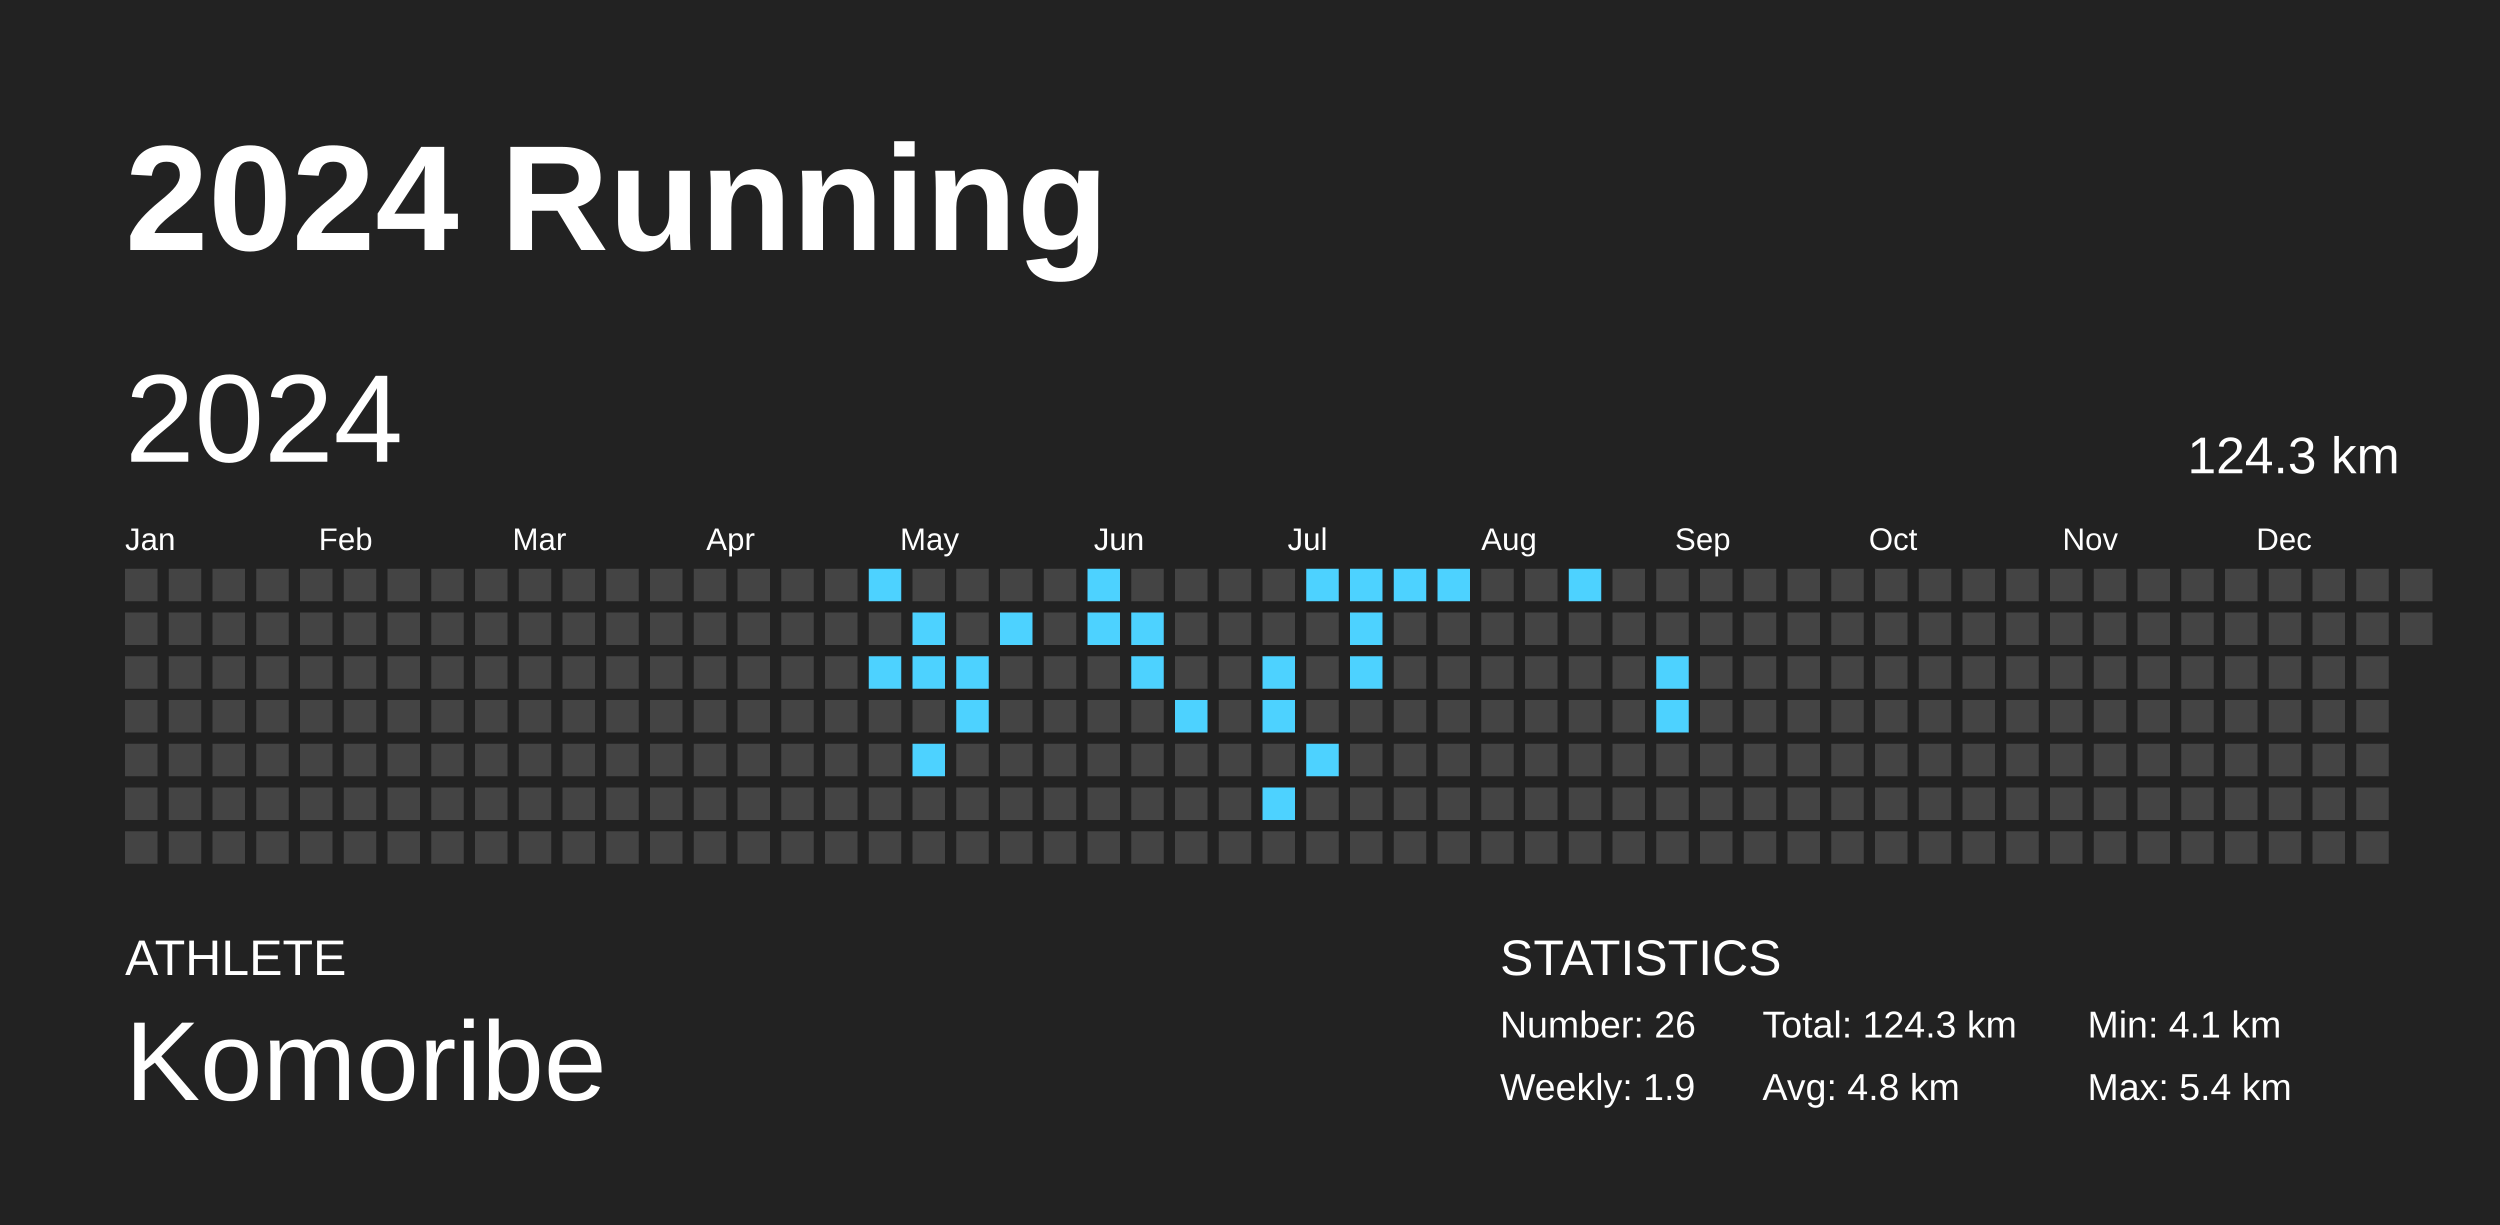
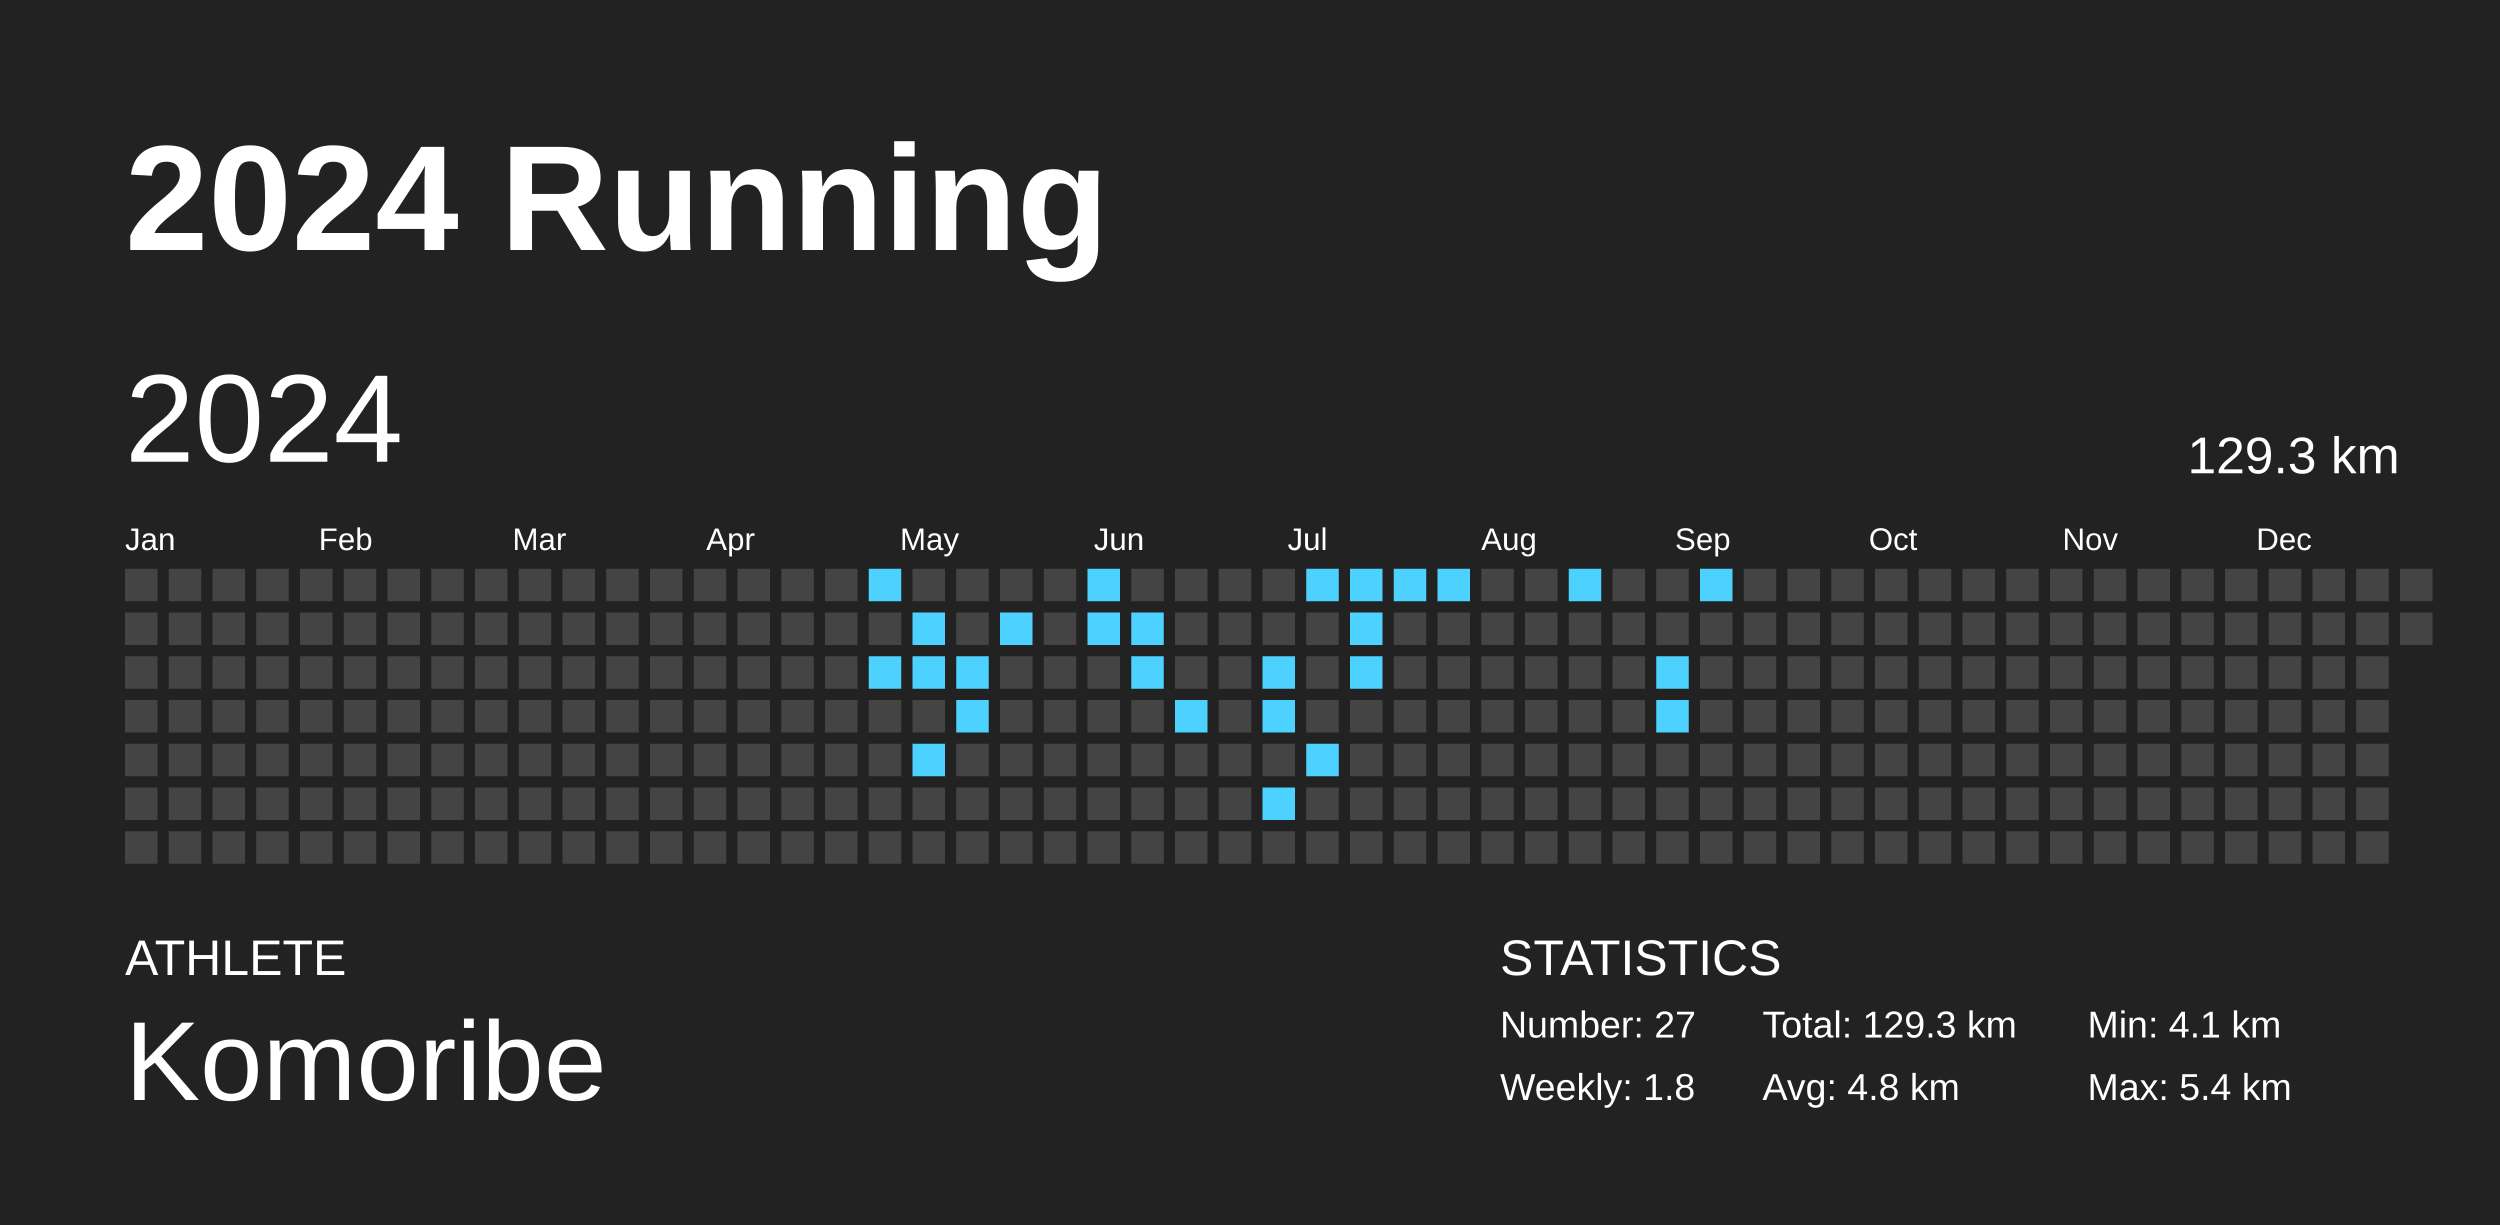
<svg xmlns="http://www.w3.org/2000/svg" baseProfile="full" height="98mm" version="1.1" viewBox="0,0,200,98" width="200mm">
  <defs />
  <rect fill="#222222" height="98" width="200" x="0" y="0" />
  <text fill="#FFFFFF" style="font-size:12px; font-family:Arial; font-weight:bold;" x="10" y="20">2024 Running</text>
  <text fill="#FFFFFF" style="font-size:4px; font-family:Arial" x="10" y="78">ATHLETE</text>
  <text fill="#FFFFFF" style="font-size:9px; font-family:Arial" x="10" y="88">Komoribe</text>
  <text fill="#FFFFFF" style="font-size:4px; font-family:Arial" x="120" y="78">STATISTICS</text>
-   <text fill="#FFFFFF" style="font-size:3px; font-family:Arial" x="120" y="83">Number: 26</text>
-   <text fill="#FFFFFF" style="font-size:3px; font-family:Arial" x="120" y="88">Weekly: 1.9</text>
-   <text fill="#FFFFFF" style="font-size:3px; font-family:Arial" x="141" y="83">Total: 124.3 km</text>
+   <text fill="#FFFFFF" style="font-size:3px; font-family:Arial" x="120" y="83">Number: 27</text>
+   <text fill="#FFFFFF" style="font-size:3px; font-family:Arial" x="120" y="88">Weekly: 1.8</text>
+   <text fill="#FFFFFF" style="font-size:3px; font-family:Arial" x="141" y="83">Total: 129.3 km</text>
  <text fill="#FFFFFF" style="font-size:3px; font-family:Arial" x="141" y="88">Avg: 4.8 km</text>
  <text fill="#FFFFFF" style="font-size:3px; font-family:Arial" x="167" y="83">Min: 4.1 km</text>
  <text fill="#FFFFFF" style="font-size:3px; font-family:Arial" x="167" y="88">Max: 5.4 km</text>
  <text dominant-baseline="hanging" fill="#FFFFFF" style="font-size:10.0px; font-family:Arial;" x="10" y="30">2024</text>
-   <text dominant-baseline="hanging" fill="#FFFFFF" style="font-size:4.125px; font-family:Arial;" x="175" y="35">124.3 km</text>
+   <text dominant-baseline="hanging" fill="#FFFFFF" style="font-size:4.125px; font-family:Arial;" x="175" y="35">129.3 km</text>
  <text fill="#FFFFFF" style="font-size:2.5px; font-family:Arial" x="10.0" y="44">Jan</text>
  <text fill="#FFFFFF" style="font-size:2.5px; font-family:Arial" x="25.5" y="44">Feb</text>
  <text fill="#FFFFFF" style="font-size:2.5px; font-family:Arial" x="41.0" y="44">Mar</text>
  <text fill="#FFFFFF" style="font-size:2.5px; font-family:Arial" x="56.5" y="44">Apr</text>
  <text fill="#FFFFFF" style="font-size:2.5px; font-family:Arial" x="72.0" y="44">May</text>
  <text fill="#FFFFFF" style="font-size:2.5px; font-family:Arial" x="87.5" y="44">Jun</text>
  <text fill="#FFFFFF" style="font-size:2.5px; font-family:Arial" x="103.0" y="44">Jul</text>
  <text fill="#FFFFFF" style="font-size:2.5px; font-family:Arial" x="118.5" y="44">Aug</text>
  <text fill="#FFFFFF" style="font-size:2.5px; font-family:Arial" x="134.0" y="44">Sep</text>
  <text fill="#FFFFFF" style="font-size:2.5px; font-family:Arial" x="149.5" y="44">Oct</text>
  <text fill="#FFFFFF" style="font-size:2.5px; font-family:Arial" x="165.0" y="44">Nov</text>
  <text fill="#FFFFFF" style="font-size:2.5px; font-family:Arial" x="180.5" y="44">Dec</text>
  <rect fill="#444444" height="2.6" width="2.6" x="10.0" y="45.5" />
  <rect fill="#444444" height="2.6" width="2.6" x="10.0" y="49.0" />
  <rect fill="#444444" height="2.6" width="2.6" x="10.0" y="52.5" />
  <rect fill="#444444" height="2.6" width="2.6" x="10.0" y="56.0" />
  <rect fill="#444444" height="2.6" width="2.6" x="10.0" y="59.5" />
  <rect fill="#444444" height="2.6" width="2.6" x="10.0" y="63.0" />
  <rect fill="#444444" height="2.6" width="2.6" x="10.0" y="66.5" />
  <rect fill="#444444" height="2.6" width="2.6" x="13.5" y="45.5" />
  <rect fill="#444444" height="2.6" width="2.6" x="13.5" y="49.0" />
  <rect fill="#444444" height="2.6" width="2.6" x="13.5" y="52.5" />
  <rect fill="#444444" height="2.6" width="2.6" x="13.5" y="56.0" />
  <rect fill="#444444" height="2.6" width="2.6" x="13.5" y="59.5" />
  <rect fill="#444444" height="2.6" width="2.6" x="13.5" y="63.0" />
  <rect fill="#444444" height="2.6" width="2.6" x="13.5" y="66.5" />
  <rect fill="#444444" height="2.6" width="2.6" x="17.0" y="45.5" />
  <rect fill="#444444" height="2.6" width="2.6" x="17.0" y="49.0" />
  <rect fill="#444444" height="2.6" width="2.6" x="17.0" y="52.5" />
  <rect fill="#444444" height="2.6" width="2.6" x="17.0" y="56.0" />
  <rect fill="#444444" height="2.6" width="2.6" x="17.0" y="59.5" />
  <rect fill="#444444" height="2.6" width="2.6" x="17.0" y="63.0" />
  <rect fill="#444444" height="2.6" width="2.6" x="17.0" y="66.5" />
  <rect fill="#444444" height="2.6" width="2.6" x="20.5" y="45.5" />
  <rect fill="#444444" height="2.6" width="2.6" x="20.5" y="49.0" />
  <rect fill="#444444" height="2.6" width="2.6" x="20.5" y="52.5" />
  <rect fill="#444444" height="2.6" width="2.6" x="20.5" y="56.0" />
  <rect fill="#444444" height="2.6" width="2.6" x="20.5" y="59.5" />
  <rect fill="#444444" height="2.6" width="2.6" x="20.5" y="63.0" />
  <rect fill="#444444" height="2.6" width="2.6" x="20.5" y="66.5" />
  <rect fill="#444444" height="2.6" width="2.6" x="24.0" y="45.5" />
  <rect fill="#444444" height="2.6" width="2.6" x="24.0" y="49.0" />
  <rect fill="#444444" height="2.6" width="2.6" x="24.0" y="52.5" />
  <rect fill="#444444" height="2.6" width="2.6" x="24.0" y="56.0" />
  <rect fill="#444444" height="2.6" width="2.6" x="24.0" y="59.5" />
  <rect fill="#444444" height="2.6" width="2.6" x="24.0" y="63.0" />
  <rect fill="#444444" height="2.6" width="2.6" x="24.0" y="66.5" />
  <rect fill="#444444" height="2.6" width="2.6" x="27.5" y="45.5" />
  <rect fill="#444444" height="2.6" width="2.6" x="27.5" y="49.0" />
  <rect fill="#444444" height="2.6" width="2.6" x="27.5" y="52.5" />
  <rect fill="#444444" height="2.6" width="2.6" x="27.5" y="56.0" />
  <rect fill="#444444" height="2.6" width="2.6" x="27.5" y="59.5" />
  <rect fill="#444444" height="2.6" width="2.6" x="27.5" y="63.0" />
  <rect fill="#444444" height="2.6" width="2.6" x="27.5" y="66.5" />
  <rect fill="#444444" height="2.6" width="2.6" x="31.0" y="45.5" />
  <rect fill="#444444" height="2.6" width="2.6" x="31.0" y="49.0" />
  <rect fill="#444444" height="2.6" width="2.6" x="31.0" y="52.5" />
  <rect fill="#444444" height="2.6" width="2.6" x="31.0" y="56.0" />
  <rect fill="#444444" height="2.6" width="2.6" x="31.0" y="59.5" />
  <rect fill="#444444" height="2.6" width="2.6" x="31.0" y="63.0" />
  <rect fill="#444444" height="2.6" width="2.6" x="31.0" y="66.5" />
  <rect fill="#444444" height="2.6" width="2.6" x="34.5" y="45.5" />
  <rect fill="#444444" height="2.6" width="2.6" x="34.5" y="49.0" />
  <rect fill="#444444" height="2.6" width="2.6" x="34.5" y="52.5" />
  <rect fill="#444444" height="2.6" width="2.6" x="34.5" y="56.0" />
  <rect fill="#444444" height="2.6" width="2.6" x="34.5" y="59.5" />
  <rect fill="#444444" height="2.6" width="2.6" x="34.5" y="63.0" />
  <rect fill="#444444" height="2.6" width="2.6" x="34.5" y="66.5" />
  <rect fill="#444444" height="2.6" width="2.6" x="38.0" y="45.5" />
  <rect fill="#444444" height="2.6" width="2.6" x="38.0" y="49.0" />
  <rect fill="#444444" height="2.6" width="2.6" x="38.0" y="52.5" />
  <rect fill="#444444" height="2.6" width="2.6" x="38.0" y="56.0" />
  <rect fill="#444444" height="2.6" width="2.6" x="38.0" y="59.5" />
  <rect fill="#444444" height="2.6" width="2.6" x="38.0" y="63.0" />
  <rect fill="#444444" height="2.6" width="2.6" x="38.0" y="66.5" />
  <rect fill="#444444" height="2.6" width="2.6" x="41.5" y="45.5" />
  <rect fill="#444444" height="2.6" width="2.6" x="41.5" y="49.0" />
  <rect fill="#444444" height="2.6" width="2.6" x="41.5" y="52.5" />
  <rect fill="#444444" height="2.6" width="2.6" x="41.5" y="56.0" />
  <rect fill="#444444" height="2.6" width="2.6" x="41.5" y="59.5" />
  <rect fill="#444444" height="2.6" width="2.6" x="41.5" y="63.0" />
  <rect fill="#444444" height="2.6" width="2.6" x="41.5" y="66.5" />
  <rect fill="#444444" height="2.6" width="2.6" x="45.0" y="45.5" />
  <rect fill="#444444" height="2.6" width="2.6" x="45.0" y="49.0" />
  <rect fill="#444444" height="2.6" width="2.6" x="45.0" y="52.5" />
  <rect fill="#444444" height="2.6" width="2.6" x="45.0" y="56.0" />
  <rect fill="#444444" height="2.6" width="2.6" x="45.0" y="59.5" />
  <rect fill="#444444" height="2.6" width="2.6" x="45.0" y="63.0" />
  <rect fill="#444444" height="2.6" width="2.6" x="45.0" y="66.5" />
  <rect fill="#444444" height="2.6" width="2.6" x="48.5" y="45.5" />
  <rect fill="#444444" height="2.6" width="2.6" x="48.5" y="49.0" />
  <rect fill="#444444" height="2.6" width="2.6" x="48.5" y="52.5" />
  <rect fill="#444444" height="2.6" width="2.6" x="48.5" y="56.0" />
  <rect fill="#444444" height="2.6" width="2.6" x="48.5" y="59.5" />
  <rect fill="#444444" height="2.6" width="2.6" x="48.5" y="63.0" />
  <rect fill="#444444" height="2.6" width="2.6" x="48.5" y="66.5" />
  <rect fill="#444444" height="2.6" width="2.6" x="52.0" y="45.5" />
  <rect fill="#444444" height="2.6" width="2.6" x="52.0" y="49.0" />
  <rect fill="#444444" height="2.6" width="2.6" x="52.0" y="52.5" />
  <rect fill="#444444" height="2.6" width="2.6" x="52.0" y="56.0" />
  <rect fill="#444444" height="2.6" width="2.6" x="52.0" y="59.5" />
  <rect fill="#444444" height="2.6" width="2.6" x="52.0" y="63.0" />
  <rect fill="#444444" height="2.6" width="2.6" x="52.0" y="66.5" />
  <rect fill="#444444" height="2.6" width="2.6" x="55.5" y="45.5" />
  <rect fill="#444444" height="2.6" width="2.6" x="55.5" y="49.0" />
  <rect fill="#444444" height="2.6" width="2.6" x="55.5" y="52.5" />
  <rect fill="#444444" height="2.6" width="2.6" x="55.5" y="56.0" />
  <rect fill="#444444" height="2.6" width="2.6" x="55.5" y="59.5" />
  <rect fill="#444444" height="2.6" width="2.6" x="55.5" y="63.0" />
  <rect fill="#444444" height="2.6" width="2.6" x="55.5" y="66.5" />
  <rect fill="#444444" height="2.6" width="2.6" x="59.0" y="45.5" />
  <rect fill="#444444" height="2.6" width="2.6" x="59.0" y="49.0" />
  <rect fill="#444444" height="2.6" width="2.6" x="59.0" y="52.5" />
  <rect fill="#444444" height="2.6" width="2.6" x="59.0" y="56.0" />
  <rect fill="#444444" height="2.6" width="2.6" x="59.0" y="59.5" />
  <rect fill="#444444" height="2.6" width="2.6" x="59.0" y="63.0" />
  <rect fill="#444444" height="2.6" width="2.6" x="59.0" y="66.5" />
  <rect fill="#444444" height="2.6" width="2.6" x="62.5" y="45.5" />
  <rect fill="#444444" height="2.6" width="2.6" x="62.5" y="49.0" />
  <rect fill="#444444" height="2.6" width="2.6" x="62.5" y="52.5" />
  <rect fill="#444444" height="2.6" width="2.6" x="62.5" y="56.0" />
  <rect fill="#444444" height="2.6" width="2.6" x="62.5" y="59.5" />
  <rect fill="#444444" height="2.6" width="2.6" x="62.5" y="63.0" />
  <rect fill="#444444" height="2.6" width="2.6" x="62.5" y="66.5" />
  <rect fill="#444444" height="2.6" width="2.6" x="66.0" y="45.5" />
  <rect fill="#444444" height="2.6" width="2.6" x="66.0" y="49.0" />
  <rect fill="#444444" height="2.6" width="2.6" x="66.0" y="52.5" />
  <rect fill="#444444" height="2.6" width="2.6" x="66.0" y="56.0" />
  <rect fill="#444444" height="2.6" width="2.6" x="66.0" y="59.5" />
  <rect fill="#444444" height="2.6" width="2.6" x="66.0" y="63.0" />
  <rect fill="#444444" height="2.6" width="2.6" x="66.0" y="66.5" />
  <rect fill="#4dd2ff" height="2.6" width="2.6" x="69.5" y="45.5" />
  <rect fill="#444444" height="2.6" width="2.6" x="69.5" y="49.0" />
  <rect fill="#4dd2ff" height="2.6" width="2.6" x="69.5" y="52.5" />
  <rect fill="#444444" height="2.6" width="2.6" x="69.5" y="56.0" />
  <rect fill="#444444" height="2.6" width="2.6" x="69.5" y="59.5" />
  <rect fill="#444444" height="2.6" width="2.6" x="69.5" y="63.0" />
  <rect fill="#444444" height="2.6" width="2.6" x="69.5" y="66.5" />
  <rect fill="#444444" height="2.6" width="2.6" x="73.0" y="45.5" />
  <rect fill="#4dd2ff" height="2.6" width="2.6" x="73.0" y="49.0" />
  <rect fill="#4dd2ff" height="2.6" width="2.6" x="73.0" y="52.5" />
  <rect fill="#444444" height="2.6" width="2.6" x="73.0" y="56.0" />
  <rect fill="#4dd2ff" height="2.6" width="2.6" x="73.0" y="59.5" />
  <rect fill="#444444" height="2.6" width="2.6" x="73.0" y="63.0" />
  <rect fill="#444444" height="2.6" width="2.6" x="73.0" y="66.5" />
  <rect fill="#444444" height="2.6" width="2.6" x="76.5" y="45.5" />
  <rect fill="#444444" height="2.6" width="2.6" x="76.5" y="49.0" />
  <rect fill="#4dd2ff" height="2.6" width="2.6" x="76.5" y="52.5" />
  <rect fill="#4dd2ff" height="2.6" width="2.6" x="76.5" y="56.0" />
  <rect fill="#444444" height="2.6" width="2.6" x="76.5" y="59.5" />
  <rect fill="#444444" height="2.6" width="2.6" x="76.5" y="63.0" />
  <rect fill="#444444" height="2.6" width="2.6" x="76.5" y="66.5" />
  <rect fill="#444444" height="2.6" width="2.6" x="80.0" y="45.5" />
  <rect fill="#4dd2ff" height="2.6" width="2.6" x="80.0" y="49.0" />
  <rect fill="#444444" height="2.6" width="2.6" x="80.0" y="52.5" />
  <rect fill="#444444" height="2.6" width="2.6" x="80.0" y="56.0" />
  <rect fill="#444444" height="2.6" width="2.6" x="80.0" y="59.5" />
  <rect fill="#444444" height="2.6" width="2.6" x="80.0" y="63.0" />
  <rect fill="#444444" height="2.6" width="2.6" x="80.0" y="66.5" />
  <rect fill="#444444" height="2.6" width="2.6" x="83.5" y="45.5" />
  <rect fill="#444444" height="2.6" width="2.6" x="83.5" y="49.0" />
  <rect fill="#444444" height="2.6" width="2.6" x="83.5" y="52.5" />
  <rect fill="#444444" height="2.6" width="2.6" x="83.5" y="56.0" />
  <rect fill="#444444" height="2.6" width="2.6" x="83.5" y="59.5" />
  <rect fill="#444444" height="2.6" width="2.6" x="83.5" y="63.0" />
  <rect fill="#444444" height="2.6" width="2.6" x="83.5" y="66.5" />
  <rect fill="#4dd2ff" height="2.6" width="2.6" x="87.0" y="45.5" />
  <rect fill="#4dd2ff" height="2.6" width="2.6" x="87.0" y="49.0" />
  <rect fill="#444444" height="2.6" width="2.6" x="87.0" y="52.5" />
  <rect fill="#444444" height="2.6" width="2.6" x="87.0" y="56.0" />
  <rect fill="#444444" height="2.6" width="2.6" x="87.0" y="59.5" />
  <rect fill="#444444" height="2.6" width="2.6" x="87.0" y="63.0" />
  <rect fill="#444444" height="2.6" width="2.6" x="87.0" y="66.5" />
  <rect fill="#444444" height="2.6" width="2.6" x="90.5" y="45.5" />
  <rect fill="#4dd2ff" height="2.6" width="2.6" x="90.5" y="49.0" />
  <rect fill="#4dd2ff" height="2.6" width="2.6" x="90.5" y="52.5" />
  <rect fill="#444444" height="2.6" width="2.6" x="90.5" y="56.0" />
  <rect fill="#444444" height="2.6" width="2.6" x="90.5" y="59.5" />
  <rect fill="#444444" height="2.6" width="2.6" x="90.5" y="63.0" />
  <rect fill="#444444" height="2.6" width="2.6" x="90.5" y="66.5" />
  <rect fill="#444444" height="2.6" width="2.6" x="94.0" y="45.5" />
  <rect fill="#444444" height="2.6" width="2.6" x="94.0" y="49.0" />
  <rect fill="#444444" height="2.6" width="2.6" x="94.0" y="52.5" />
  <rect fill="#4dd2ff" height="2.6" width="2.6" x="94.0" y="56.0" />
  <rect fill="#444444" height="2.6" width="2.6" x="94.0" y="59.5" />
  <rect fill="#444444" height="2.6" width="2.6" x="94.0" y="63.0" />
  <rect fill="#444444" height="2.6" width="2.6" x="94.0" y="66.5" />
  <rect fill="#444444" height="2.6" width="2.6" x="97.5" y="45.5" />
  <rect fill="#444444" height="2.6" width="2.6" x="97.5" y="49.0" />
  <rect fill="#444444" height="2.6" width="2.6" x="97.5" y="52.5" />
  <rect fill="#444444" height="2.6" width="2.6" x="97.5" y="56.0" />
  <rect fill="#444444" height="2.6" width="2.6" x="97.5" y="59.5" />
  <rect fill="#444444" height="2.6" width="2.6" x="97.5" y="63.0" />
  <rect fill="#444444" height="2.6" width="2.6" x="97.5" y="66.5" />
  <rect fill="#444444" height="2.6" width="2.6" x="101.0" y="45.5" />
  <rect fill="#444444" height="2.6" width="2.6" x="101.0" y="49.0" />
  <rect fill="#4dd2ff" height="2.6" width="2.6" x="101.0" y="52.5" />
  <rect fill="#4dd2ff" height="2.6" width="2.6" x="101.0" y="56.0" />
  <rect fill="#444444" height="2.6" width="2.6" x="101.0" y="59.5" />
  <rect fill="#4dd2ff" height="2.6" width="2.6" x="101.0" y="63.0" />
  <rect fill="#444444" height="2.6" width="2.6" x="101.0" y="66.5" />
  <rect fill="#4dd2ff" height="2.6" width="2.6" x="104.5" y="45.5" />
  <rect fill="#444444" height="2.6" width="2.6" x="104.5" y="49.0" />
  <rect fill="#444444" height="2.6" width="2.6" x="104.5" y="52.5" />
  <rect fill="#444444" height="2.6" width="2.6" x="104.5" y="56.0" />
  <rect fill="#4dd2ff" height="2.6" width="2.6" x="104.5" y="59.5" />
  <rect fill="#444444" height="2.6" width="2.6" x="104.5" y="63.0" />
  <rect fill="#444444" height="2.6" width="2.6" x="104.5" y="66.5" />
  <rect fill="#4dd2ff" height="2.6" width="2.6" x="108.0" y="45.5" />
  <rect fill="#4dd2ff" height="2.6" width="2.6" x="108.0" y="49.0" />
  <rect fill="#4dd2ff" height="2.6" width="2.6" x="108.0" y="52.5" />
  <rect fill="#444444" height="2.6" width="2.6" x="108.0" y="56.0" />
  <rect fill="#444444" height="2.6" width="2.6" x="108.0" y="59.5" />
  <rect fill="#444444" height="2.6" width="2.6" x="108.0" y="63.0" />
  <rect fill="#444444" height="2.6" width="2.6" x="108.0" y="66.5" />
  <rect fill="#4dd2ff" height="2.6" width="2.6" x="111.5" y="45.5" />
  <rect fill="#444444" height="2.6" width="2.6" x="111.5" y="49.0" />
  <rect fill="#444444" height="2.6" width="2.6" x="111.5" y="52.5" />
  <rect fill="#444444" height="2.6" width="2.6" x="111.5" y="56.0" />
  <rect fill="#444444" height="2.6" width="2.6" x="111.5" y="59.5" />
  <rect fill="#444444" height="2.6" width="2.6" x="111.5" y="63.0" />
  <rect fill="#444444" height="2.6" width="2.6" x="111.5" y="66.5" />
  <rect fill="#4dd2ff" height="2.6" width="2.6" x="115.0" y="45.5" />
  <rect fill="#444444" height="2.6" width="2.6" x="115.0" y="49.0" />
  <rect fill="#444444" height="2.6" width="2.6" x="115.0" y="52.5" />
  <rect fill="#444444" height="2.6" width="2.6" x="115.0" y="56.0" />
  <rect fill="#444444" height="2.6" width="2.6" x="115.0" y="59.5" />
  <rect fill="#444444" height="2.6" width="2.6" x="115.0" y="63.0" />
  <rect fill="#444444" height="2.6" width="2.6" x="115.0" y="66.5" />
  <rect fill="#444444" height="2.6" width="2.6" x="118.5" y="45.5" />
  <rect fill="#444444" height="2.6" width="2.6" x="118.5" y="49.0" />
  <rect fill="#444444" height="2.6" width="2.6" x="118.5" y="52.5" />
  <rect fill="#444444" height="2.6" width="2.6" x="118.5" y="56.0" />
  <rect fill="#444444" height="2.6" width="2.6" x="118.5" y="59.5" />
  <rect fill="#444444" height="2.6" width="2.6" x="118.5" y="63.0" />
  <rect fill="#444444" height="2.6" width="2.6" x="118.5" y="66.5" />
  <rect fill="#444444" height="2.6" width="2.6" x="122.0" y="45.5" />
  <rect fill="#444444" height="2.6" width="2.6" x="122.0" y="49.0" />
  <rect fill="#444444" height="2.6" width="2.6" x="122.0" y="52.5" />
  <rect fill="#444444" height="2.6" width="2.6" x="122.0" y="56.0" />
  <rect fill="#444444" height="2.6" width="2.6" x="122.0" y="59.5" />
  <rect fill="#444444" height="2.6" width="2.6" x="122.0" y="63.0" />
  <rect fill="#444444" height="2.6" width="2.6" x="122.0" y="66.5" />
  <rect fill="#4dd2ff" height="2.6" width="2.6" x="125.5" y="45.5" />
  <rect fill="#444444" height="2.6" width="2.6" x="125.5" y="49.0" />
  <rect fill="#444444" height="2.6" width="2.6" x="125.5" y="52.5" />
  <rect fill="#444444" height="2.6" width="2.6" x="125.5" y="56.0" />
  <rect fill="#444444" height="2.6" width="2.6" x="125.5" y="59.5" />
  <rect fill="#444444" height="2.6" width="2.6" x="125.5" y="63.0" />
  <rect fill="#444444" height="2.6" width="2.6" x="125.5" y="66.5" />
  <rect fill="#444444" height="2.6" width="2.6" x="129.0" y="45.5" />
  <rect fill="#444444" height="2.6" width="2.6" x="129.0" y="49.0" />
  <rect fill="#444444" height="2.6" width="2.6" x="129.0" y="52.5" />
  <rect fill="#444444" height="2.6" width="2.6" x="129.0" y="56.0" />
  <rect fill="#444444" height="2.6" width="2.6" x="129.0" y="59.5" />
  <rect fill="#444444" height="2.6" width="2.6" x="129.0" y="63.0" />
  <rect fill="#444444" height="2.6" width="2.6" x="129.0" y="66.5" />
  <rect fill="#444444" height="2.6" width="2.6" x="132.5" y="45.5" />
  <rect fill="#444444" height="2.6" width="2.6" x="132.5" y="49.0" />
  <rect fill="#4dd2ff" height="2.6" width="2.6" x="132.5" y="52.5" />
  <rect fill="#4dd2ff" height="2.6" width="2.6" x="132.5" y="56.0" />
  <rect fill="#444444" height="2.6" width="2.6" x="132.5" y="59.5" />
  <rect fill="#444444" height="2.6" width="2.6" x="132.5" y="63.0" />
  <rect fill="#444444" height="2.6" width="2.6" x="132.5" y="66.5" />
-   <rect fill="#444444" height="2.6" width="2.6" x="136.0" y="45.5" />
+   <rect fill="#4dd2ff" height="2.6" width="2.6" x="136.0" y="45.5" />
  <rect fill="#444444" height="2.6" width="2.6" x="136.0" y="49.0" />
  <rect fill="#444444" height="2.6" width="2.6" x="136.0" y="52.5" />
  <rect fill="#444444" height="2.6" width="2.6" x="136.0" y="56.0" />
  <rect fill="#444444" height="2.6" width="2.6" x="136.0" y="59.5" />
  <rect fill="#444444" height="2.6" width="2.6" x="136.0" y="63.0" />
  <rect fill="#444444" height="2.6" width="2.6" x="136.0" y="66.5" />
  <rect fill="#444444" height="2.6" width="2.6" x="139.5" y="45.5" />
  <rect fill="#444444" height="2.6" width="2.6" x="139.5" y="49.0" />
  <rect fill="#444444" height="2.6" width="2.6" x="139.5" y="52.5" />
  <rect fill="#444444" height="2.6" width="2.6" x="139.5" y="56.0" />
  <rect fill="#444444" height="2.6" width="2.6" x="139.5" y="59.5" />
  <rect fill="#444444" height="2.6" width="2.6" x="139.5" y="63.0" />
  <rect fill="#444444" height="2.6" width="2.6" x="139.5" y="66.5" />
  <rect fill="#444444" height="2.6" width="2.6" x="143.0" y="45.5" />
  <rect fill="#444444" height="2.6" width="2.6" x="143.0" y="49.0" />
  <rect fill="#444444" height="2.6" width="2.6" x="143.0" y="52.5" />
  <rect fill="#444444" height="2.6" width="2.6" x="143.0" y="56.0" />
  <rect fill="#444444" height="2.6" width="2.6" x="143.0" y="59.5" />
  <rect fill="#444444" height="2.6" width="2.6" x="143.0" y="63.0" />
  <rect fill="#444444" height="2.6" width="2.6" x="143.0" y="66.5" />
  <rect fill="#444444" height="2.6" width="2.6" x="146.5" y="45.5" />
  <rect fill="#444444" height="2.6" width="2.6" x="146.5" y="49.0" />
  <rect fill="#444444" height="2.6" width="2.6" x="146.5" y="52.5" />
  <rect fill="#444444" height="2.6" width="2.6" x="146.5" y="56.0" />
  <rect fill="#444444" height="2.6" width="2.6" x="146.5" y="59.5" />
  <rect fill="#444444" height="2.6" width="2.6" x="146.5" y="63.0" />
  <rect fill="#444444" height="2.6" width="2.6" x="146.5" y="66.5" />
  <rect fill="#444444" height="2.6" width="2.6" x="150.0" y="45.5" />
  <rect fill="#444444" height="2.6" width="2.6" x="150.0" y="49.0" />
  <rect fill="#444444" height="2.6" width="2.6" x="150.0" y="52.5" />
  <rect fill="#444444" height="2.6" width="2.6" x="150.0" y="56.0" />
  <rect fill="#444444" height="2.6" width="2.6" x="150.0" y="59.5" />
  <rect fill="#444444" height="2.6" width="2.6" x="150.0" y="63.0" />
  <rect fill="#444444" height="2.6" width="2.6" x="150.0" y="66.5" />
  <rect fill="#444444" height="2.6" width="2.6" x="153.5" y="45.5" />
  <rect fill="#444444" height="2.6" width="2.6" x="153.5" y="49.0" />
  <rect fill="#444444" height="2.6" width="2.6" x="153.5" y="52.5" />
  <rect fill="#444444" height="2.6" width="2.6" x="153.5" y="56.0" />
  <rect fill="#444444" height="2.6" width="2.6" x="153.5" y="59.5" />
  <rect fill="#444444" height="2.6" width="2.6" x="153.5" y="63.0" />
  <rect fill="#444444" height="2.6" width="2.6" x="153.5" y="66.5" />
  <rect fill="#444444" height="2.6" width="2.6" x="157.0" y="45.5" />
  <rect fill="#444444" height="2.6" width="2.6" x="157.0" y="49.0" />
  <rect fill="#444444" height="2.6" width="2.6" x="157.0" y="52.5" />
  <rect fill="#444444" height="2.6" width="2.6" x="157.0" y="56.0" />
  <rect fill="#444444" height="2.6" width="2.6" x="157.0" y="59.5" />
  <rect fill="#444444" height="2.6" width="2.6" x="157.0" y="63.0" />
  <rect fill="#444444" height="2.6" width="2.6" x="157.0" y="66.5" />
  <rect fill="#444444" height="2.6" width="2.6" x="160.5" y="45.5" />
  <rect fill="#444444" height="2.6" width="2.6" x="160.5" y="49.0" />
  <rect fill="#444444" height="2.6" width="2.6" x="160.5" y="52.5" />
  <rect fill="#444444" height="2.6" width="2.6" x="160.5" y="56.0" />
  <rect fill="#444444" height="2.6" width="2.6" x="160.5" y="59.5" />
  <rect fill="#444444" height="2.6" width="2.6" x="160.5" y="63.0" />
  <rect fill="#444444" height="2.6" width="2.6" x="160.5" y="66.5" />
  <rect fill="#444444" height="2.6" width="2.6" x="164.0" y="45.5" />
  <rect fill="#444444" height="2.6" width="2.6" x="164.0" y="49.0" />
  <rect fill="#444444" height="2.6" width="2.6" x="164.0" y="52.5" />
  <rect fill="#444444" height="2.6" width="2.6" x="164.0" y="56.0" />
  <rect fill="#444444" height="2.6" width="2.6" x="164.0" y="59.5" />
  <rect fill="#444444" height="2.6" width="2.6" x="164.0" y="63.0" />
  <rect fill="#444444" height="2.6" width="2.6" x="164.0" y="66.5" />
  <rect fill="#444444" height="2.6" width="2.6" x="167.5" y="45.5" />
  <rect fill="#444444" height="2.6" width="2.6" x="167.5" y="49.0" />
  <rect fill="#444444" height="2.6" width="2.6" x="167.5" y="52.5" />
  <rect fill="#444444" height="2.6" width="2.6" x="167.5" y="56.0" />
  <rect fill="#444444" height="2.6" width="2.6" x="167.5" y="59.5" />
  <rect fill="#444444" height="2.6" width="2.6" x="167.5" y="63.0" />
  <rect fill="#444444" height="2.6" width="2.6" x="167.5" y="66.5" />
  <rect fill="#444444" height="2.6" width="2.6" x="171.0" y="45.5" />
  <rect fill="#444444" height="2.6" width="2.6" x="171.0" y="49.0" />
  <rect fill="#444444" height="2.6" width="2.6" x="171.0" y="52.5" />
  <rect fill="#444444" height="2.6" width="2.6" x="171.0" y="56.0" />
  <rect fill="#444444" height="2.6" width="2.6" x="171.0" y="59.5" />
  <rect fill="#444444" height="2.6" width="2.6" x="171.0" y="63.0" />
  <rect fill="#444444" height="2.6" width="2.6" x="171.0" y="66.5" />
  <rect fill="#444444" height="2.6" width="2.6" x="174.5" y="45.5" />
  <rect fill="#444444" height="2.6" width="2.6" x="174.5" y="49.0" />
  <rect fill="#444444" height="2.6" width="2.6" x="174.5" y="52.5" />
  <rect fill="#444444" height="2.6" width="2.6" x="174.5" y="56.0" />
  <rect fill="#444444" height="2.6" width="2.6" x="174.5" y="59.5" />
  <rect fill="#444444" height="2.6" width="2.6" x="174.5" y="63.0" />
  <rect fill="#444444" height="2.6" width="2.6" x="174.5" y="66.5" />
  <rect fill="#444444" height="2.6" width="2.6" x="178.0" y="45.5" />
  <rect fill="#444444" height="2.6" width="2.6" x="178.0" y="49.0" />
  <rect fill="#444444" height="2.6" width="2.6" x="178.0" y="52.5" />
  <rect fill="#444444" height="2.6" width="2.6" x="178.0" y="56.0" />
  <rect fill="#444444" height="2.6" width="2.6" x="178.0" y="59.5" />
  <rect fill="#444444" height="2.6" width="2.6" x="178.0" y="63.0" />
  <rect fill="#444444" height="2.6" width="2.6" x="178.0" y="66.5" />
  <rect fill="#444444" height="2.6" width="2.6" x="181.5" y="45.5" />
  <rect fill="#444444" height="2.6" width="2.6" x="181.5" y="49.0" />
  <rect fill="#444444" height="2.6" width="2.6" x="181.5" y="52.5" />
  <rect fill="#444444" height="2.6" width="2.6" x="181.5" y="56.0" />
  <rect fill="#444444" height="2.6" width="2.6" x="181.5" y="59.5" />
  <rect fill="#444444" height="2.6" width="2.6" x="181.5" y="63.0" />
  <rect fill="#444444" height="2.6" width="2.6" x="181.5" y="66.5" />
  <rect fill="#444444" height="2.6" width="2.6" x="185.0" y="45.5" />
  <rect fill="#444444" height="2.6" width="2.6" x="185.0" y="49.0" />
  <rect fill="#444444" height="2.6" width="2.6" x="185.0" y="52.5" />
  <rect fill="#444444" height="2.6" width="2.6" x="185.0" y="56.0" />
  <rect fill="#444444" height="2.6" width="2.6" x="185.0" y="59.5" />
  <rect fill="#444444" height="2.6" width="2.6" x="185.0" y="63.0" />
  <rect fill="#444444" height="2.6" width="2.6" x="185.0" y="66.5" />
  <rect fill="#444444" height="2.6" width="2.6" x="188.5" y="45.5" />
  <rect fill="#444444" height="2.6" width="2.6" x="188.5" y="49.0" />
  <rect fill="#444444" height="2.6" width="2.6" x="188.5" y="52.5" />
  <rect fill="#444444" height="2.6" width="2.6" x="188.5" y="56.0" />
  <rect fill="#444444" height="2.6" width="2.6" x="188.5" y="59.5" />
  <rect fill="#444444" height="2.6" width="2.6" x="188.5" y="63.0" />
  <rect fill="#444444" height="2.6" width="2.6" x="188.5" y="66.5" />
  <rect fill="#444444" height="2.6" width="2.6" x="192.0" y="45.5" />
  <rect fill="#444444" height="2.6" width="2.6" x="192.0" y="49.0" />
</svg>
